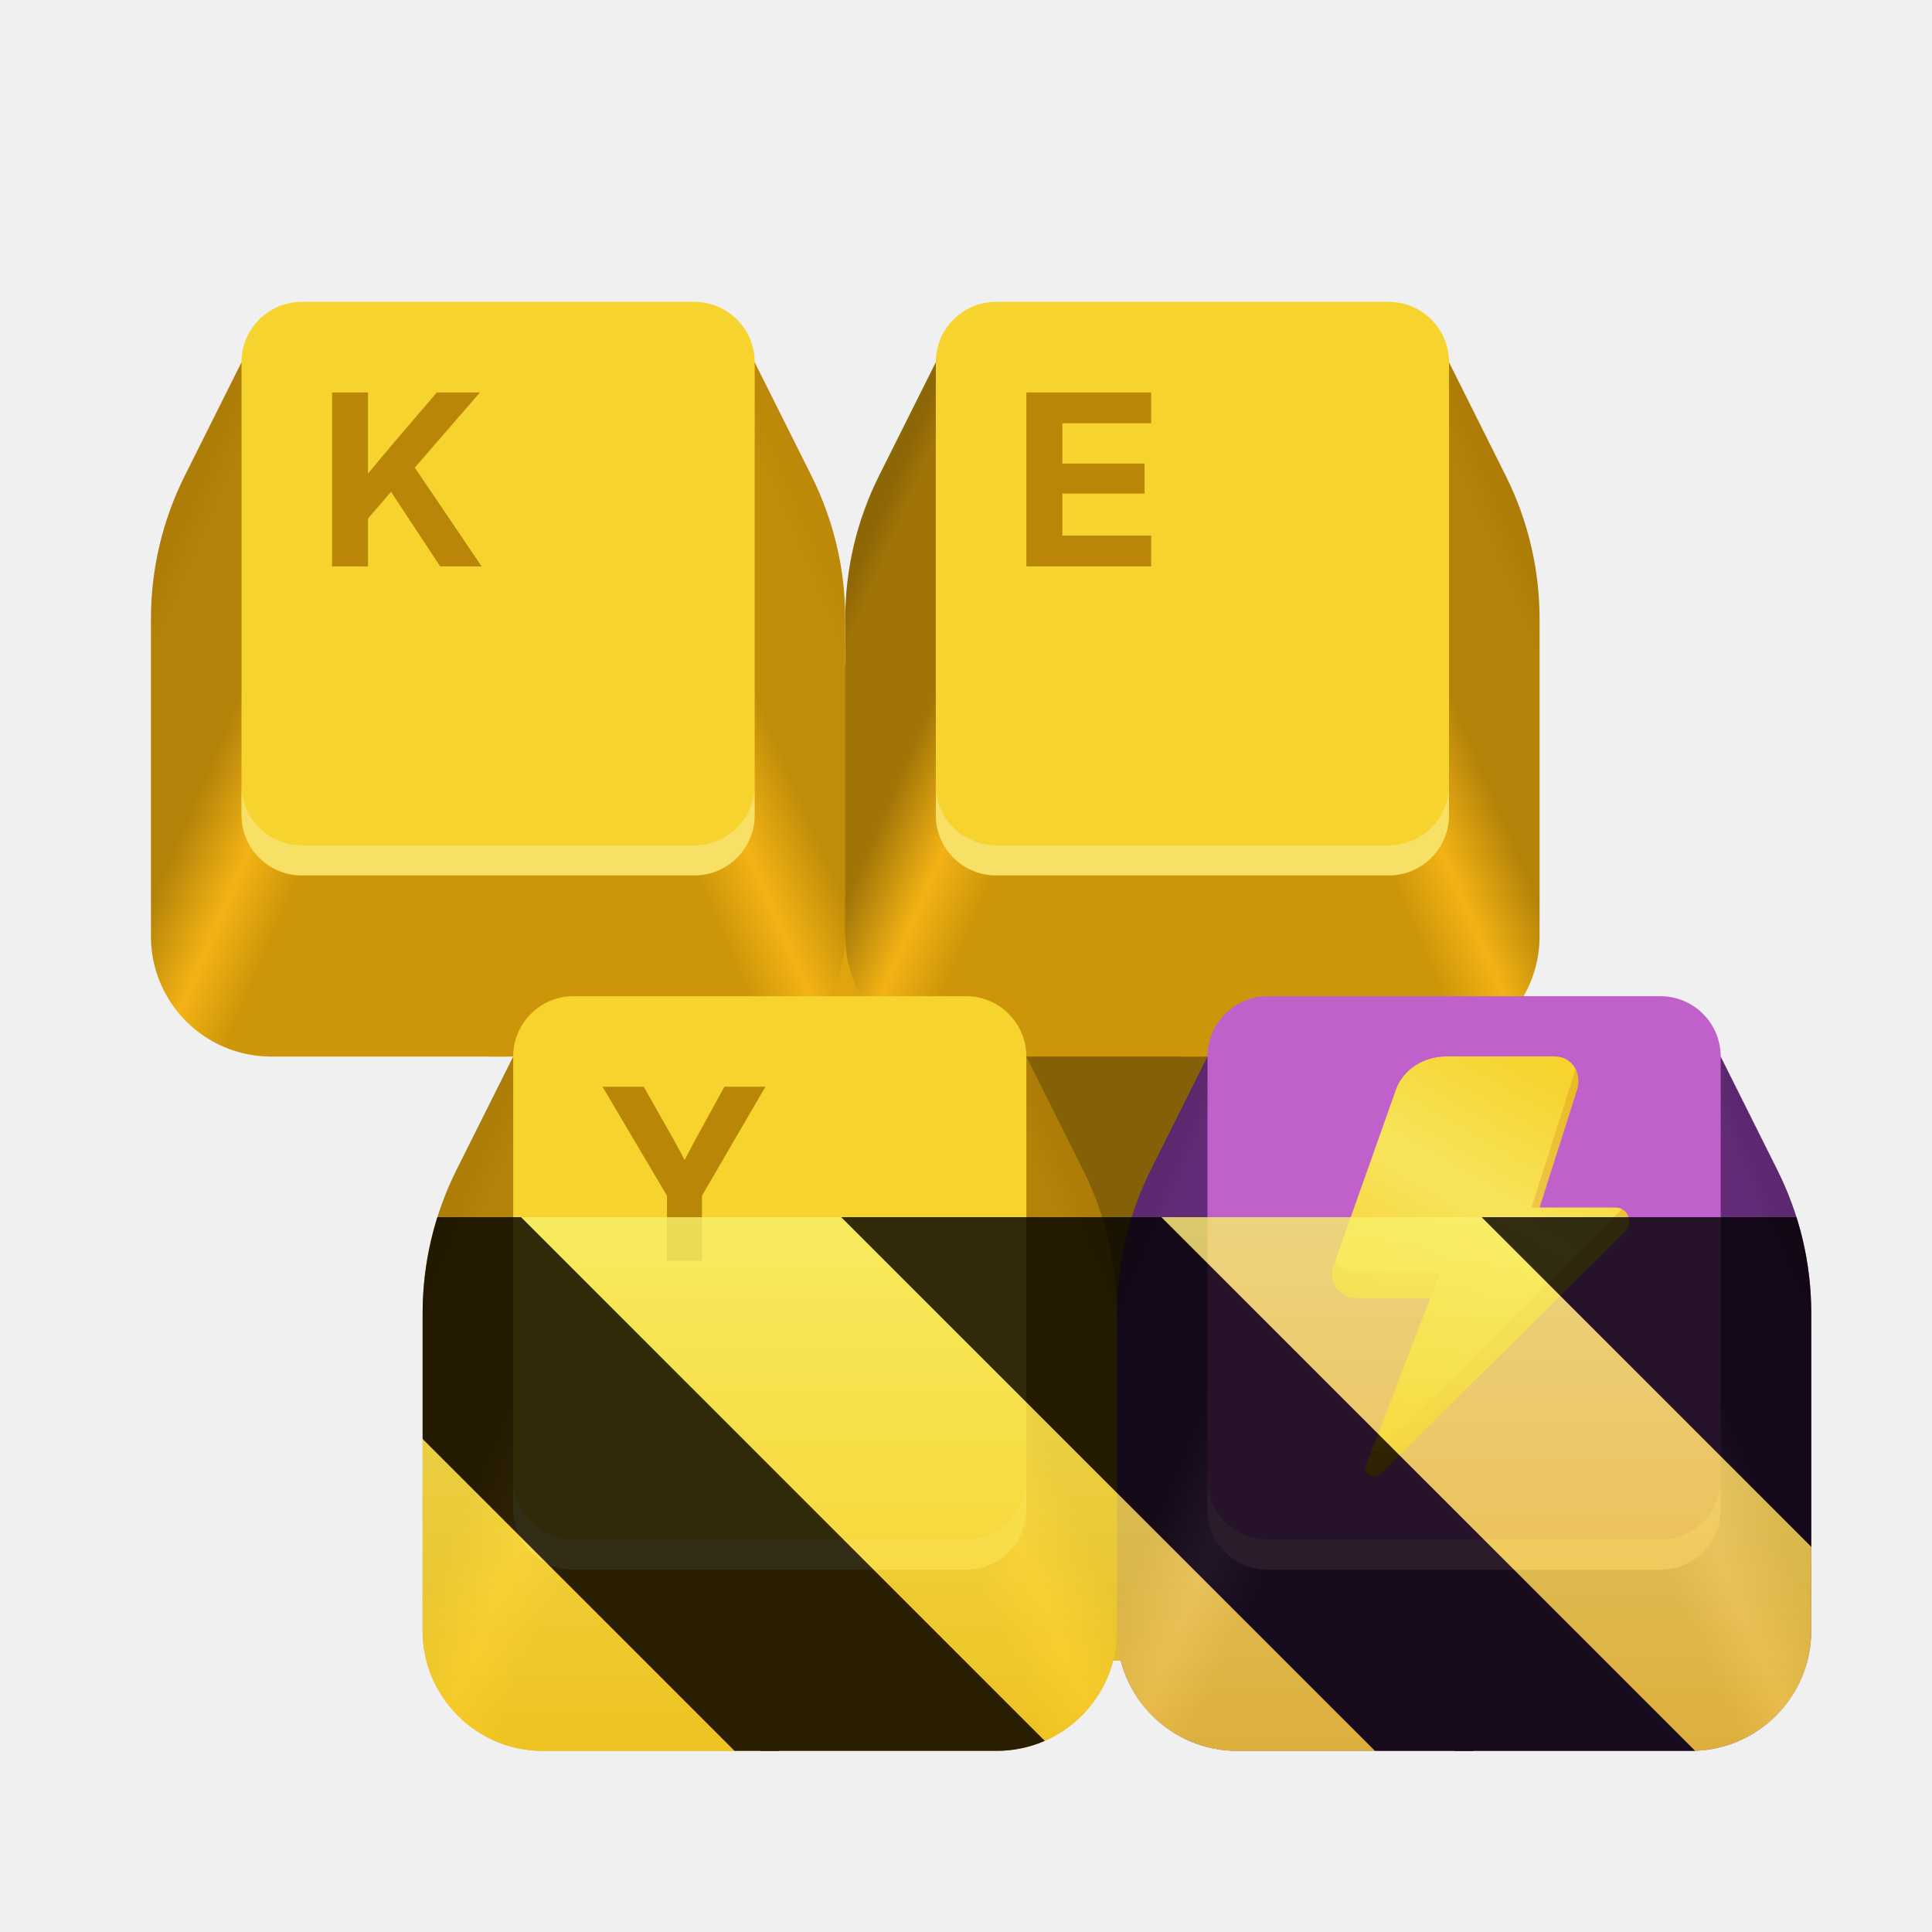
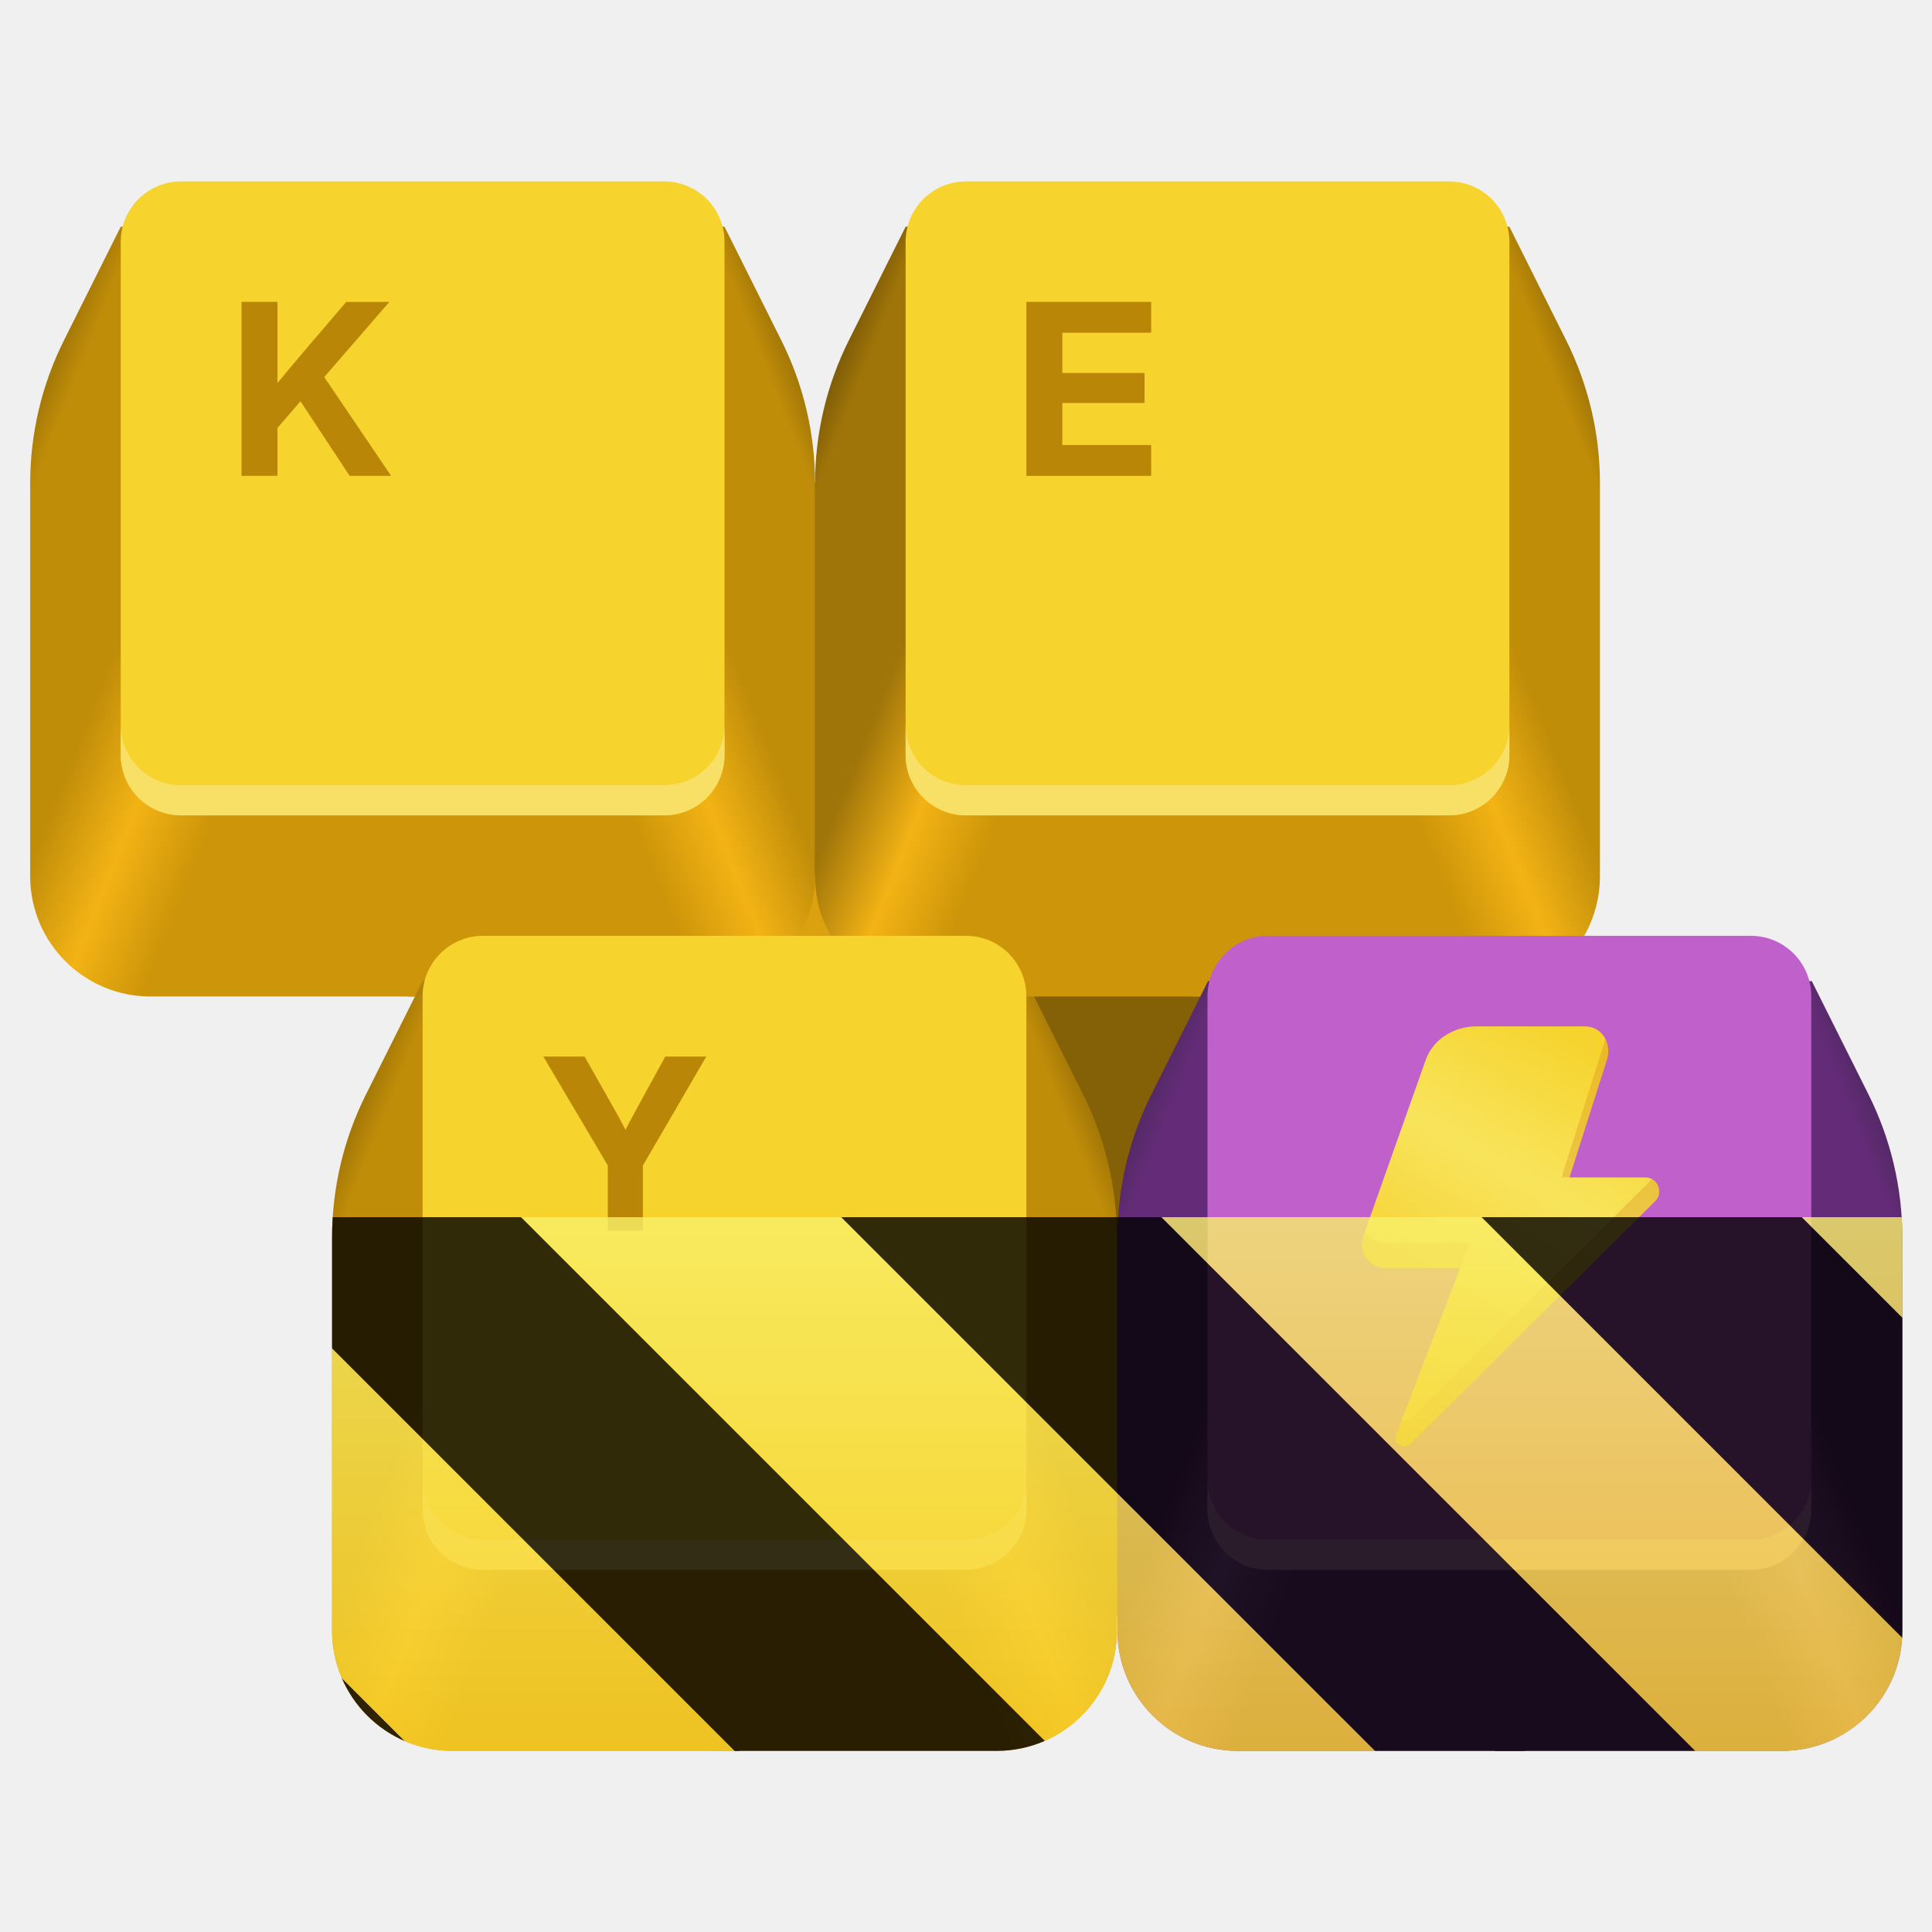
<svg xmlns="http://www.w3.org/2000/svg" xmlns:xlink="http://www.w3.org/1999/xlink" height="128px" viewBox="0 0 128 128" width="128px">
  <filter id="a" height="100%" width="100%" x="0%" y="0%">
    <feColorMatrix color-interpolation-filters="sRGB" values="0 0 0 0 1 0 0 0 0 1 0 0 0 0 1 0 0 0 1 0" />
  </filter>
-   <linearGradient id="b" gradientTransform="matrix(-1 0 0 1 -314.4579 -221.0779)" gradientUnits="userSpaceOnUse" x1="-394.484" x2="-363.052" y1="291.078" y2="277.582">
+   <linearGradient id="b" gradientUnits="userSpaceOnUse">
    <stop offset="0" stop-color="#cd9509" />
-     <stop offset="0.519" stop-color="#cd9509" />
-     <stop offset="0.629" stop-color="#f3b315" />
-     <stop offset="0.764" stop-color="#a07407" />
-     <stop offset="0.955" stop-color="#a07407" />
-     <stop offset="1" stop-color="#8d6606" />
+     <stop offset="0.426" stop-color="#cd9509" />
+     <stop offset="0.563" stop-color="#f3b315" />
+     <stop offset="0.705" stop-color="#c08d09" />
+     <stop offset="0.955" stop-color="#c08d09" />
+     <stop offset="1" stop-color="#a57907" />
  </linearGradient>
-   <linearGradient id="c" gradientUnits="userSpaceOnUse">
+   <linearGradient id="c" x1="29.974" x2="63.696" xlink:href="#b" y1="66.019" y2="52.565" />
+   <linearGradient id="d" x1="81.974" x2="115.696" xlink:href="#b" y1="66.019" y2="52.565" />
+   <linearGradient id="e" gradientTransform="matrix(-1 0 0 1 -368.4579 -225.0585)" x1="-394.484" x2="-360.762" xlink:href="#b" y1="291.078" y2="277.624" />
+   <linearGradient id="f" x1="49.974" x2="83.696" xlink:href="#b" y1="116" y2="102.546" />
+   <linearGradient id="g" gradientUnits="userSpaceOnUse">
+     <stop offset="0" stop-color="#783690" />
+     <stop offset="0.426" stop-color="#783690" />
+     <stop offset="0.563" stop-color="#a35ac0" />
+     <stop offset="0.705" stop-color="#642c78" />
+     <stop offset="0.955" stop-color="#642c78" />
+     <stop offset="1" stop-color="#562968" />
+   </linearGradient>
+   <linearGradient id="h" x1="102.009" x2="135.731" xlink:href="#g" y1="116" y2="102.546" />
+   <linearGradient id="i" gradientTransform="matrix(-1 0 0 1 -316.4579 -225.0585)" gradientUnits="userSpaceOnUse" x1="-394.484" x2="-360.762" y1="291.078" y2="277.624">
    <stop offset="0" stop-color="#cd9509" />
-     <stop offset="0.519" stop-color="#cd9509" />
-     <stop offset="0.629" stop-color="#f3b315" />
-     <stop offset="0.764" stop-color="#b38208" />
-     <stop offset="0.955" stop-color="#b38208" />
-     <stop offset="1" stop-color="#ad7d07" />
+     <stop offset="0.426" stop-color="#cd9509" />
+     <stop offset="0.563" stop-color="#f3b315" />
+     <stop offset="0.705" stop-color="#9f7409" />
+     <stop offset="0.955" stop-color="#9f7409" />
+     <stop offset="1" stop-color="#815e07" />
  </linearGradient>
-   <linearGradient id="d" x1="77.974" x2="109.406" xlink:href="#c" y1="70" y2="56.504" />
-   <linearGradient id="e" gradientUnits="userSpaceOnUse">
-     <stop offset="0" stop-color="#783690" />
-     <stop offset="0.519" stop-color="#783690" />
-     <stop offset="0.629" stop-color="#ac68c7" />
-     <stop offset="0.764" stop-color="#642c78" />
-     <stop offset="0.955" stop-color="#642c78" />
-     <stop offset="1" stop-color="#5d286f" />
-   </linearGradient>
-   <linearGradient id="f" x1="95.974" x2="127.406" xlink:href="#e" y1="116" y2="102.504" />
-   <linearGradient id="g" gradientTransform="matrix(-1 0 0 1 -296.4579 -175.0779)" x1="-394.484" x2="-363.052" xlink:href="#e" y1="291.078" y2="277.582" />
-   <linearGradient id="h" gradientUnits="userSpaceOnUse" x1="105.123" x2="91.068" y1="71.993" y2="96.337">
+   <linearGradient id="j" gradientTransform="matrix(-1 0 0 1 -348.4579 -175.0779)" x1="-394.484" x2="-360.762" xlink:href="#b" y1="291.078" y2="277.624" />
+   <linearGradient id="k" gradientTransform="matrix(-1 0 0 1 -296.4228 -175.0779)" x1="-394.484" x2="-360.762" xlink:href="#g" y1="291.078" y2="277.624" />
+   <linearGradient id="l" gradientUnits="userSpaceOnUse" x1="107.104" x2="93.049" y1="70.002" y2="94.345">
    <stop offset="0" stop-color="#f6d32d" />
    <stop offset="0.36" stop-color="#f8e45c" />
    <stop offset="1" stop-color="#f5c211" />
  </linearGradient>
-   <linearGradient id="i" gradientTransform="matrix(-1 0 0 1 -360.4579 -221.0779)" x1="-394.484" x2="-363.052" xlink:href="#c" y1="291.078" y2="277.582" />
-   <linearGradient id="j" gradientUnits="userSpaceOnUse" x1="31.974" x2="63.406" y1="70" y2="56.504">
-     <stop offset="0" stop-color="#cd9509" />
-     <stop offset="0.519" stop-color="#cd9509" />
-     <stop offset="0.629" stop-color="#f3b315" />
-     <stop offset="0.764" stop-color="#c08d09" />
-     <stop offset="0.955" stop-color="#c08d09" />
-     <stop offset="1" stop-color="#bc8908" />
-   </linearGradient>
-   <linearGradient id="k" gradientTransform="matrix(-1 0 0 1 -342.4579 -175.0779)" x1="-394.484" x2="-363.052" xlink:href="#c" y1="291.078" y2="277.582" />
-   <linearGradient id="l" x1="49.974" x2="81.406" xlink:href="#c" y1="116" y2="102.504" />
  <clipPath id="m">
    <rect height="128" width="128" />
  </clipPath>
  <clipPath id="n">
    <rect height="128" width="128" />
  </clipPath>
  <mask id="o">
    <g filter="url(#a)">
      <g clip-path="url(#n)" filter="url(#a)">
        <g clip-path="url(#m)">
-           <path d="m 50 44 h 34 v 66 h -34 z m 0 0" fill="#846007" />
-           <path d="m 54 62 h 4 v 6 h -4 z m 0 0" fill="#dfa410" />
-           <path d="m 79.617 24 v 46 h -15.652 c -4.398 0 -7.965 -3.566 -7.965 -7.965 v -21.035 c 0 -3.289 0.766 -6.531 2.234 -9.473 l 3.766 -7.527 z m 0 0" fill="url(#b)" />
-           <path d="m 78.383 24 v 46 h 15.652 c 4.398 0 7.965 -3.566 7.965 -7.965 v -21.035 c 0 -3.289 -0.766 -6.531 -2.238 -9.473 l -3.762 -7.527 z m 0 0" fill="url(#d)" />
-           <path d="m 66 20 h 26 c 2.211 0 4 1.789 4 4 v 30 c 0 2.211 -1.789 4 -4 4 h -26 c -2.211 0 -4 -1.789 -4 -4 v -30 c 0 -2.211 1.789 -4 4 -4 z m 0 0" fill="#f6d32d" />
-           <path d="m 62 52 v 2 c 0 2.215 1.785 4 4 4 h 26 c 2.215 0 4 -1.785 4 -4 v -2 c 0 2.215 -1.785 4 -4 4 h -26 c -2.215 0 -4 -1.785 -4 -4 z m 0 0" fill="#ffffff" fill-opacity="0.271" />
-           <path d="m 96.383 70 v 46 h 15.652 c 4.398 0 7.965 -3.566 7.965 -7.965 v -21.035 c 0 -3.289 -0.766 -6.531 -2.238 -9.473 l -3.762 -7.527 z m 0 0" fill="url(#f)" />
-           <path d="m 97.617 70 v 46 h -15.652 c -4.398 0 -7.965 -3.566 -7.965 -7.965 v -21.035 c 0 -3.289 0.766 -6.531 2.234 -9.473 l 3.766 -7.527 z m 0 0" fill="url(#g)" />
-           <path d="m 84 66 h 26 c 2.211 0 4 1.789 4 4 v 30 c 0 2.211 -1.789 4 -4 4 h -26 c -2.211 0 -4 -1.789 -4 -4 v -30 c 0 -2.211 1.789 -4 4 -4 z m 0 0" fill="#c061cb" />
-           <path d="m 80 98 v 2 c 0 2.215 1.785 4 4 4 h 26 c 2.215 0 4 -1.785 4 -4 v -2 c 0 2.215 -1.785 4 -4 4 h -26 c -2.215 0 -4 -1.785 -4 -4 z m 0 0" fill="#ffffff" fill-opacity="0.271" />
-           <path d="m 92.48 72.207 l -4.105 11.578 c -0.449 1.051 0.32 2.215 1.461 2.215 h 4.926 l -4.23 11 c -0.254 0.57 0.453 1.082 0.918 0.664 l 16.188 -16.051 c 0.629 -0.57 0.23 -1.613 -0.617 -1.613 h -5.02 l 2.48 -7.793 c 0.344 -1.09 -0.32 -2.215 -1.461 -2.215 h -7.184 c -1.461 0 -2.871 0.836 -3.355 2.215 z m 0 0" fill="url(#h)" />
-           <path d="m 104.387 70.832 l -2.918 9.168 h 0.531 l 2.48 -7.793 c 0.152 -0.488 0.105 -0.977 -0.094 -1.375 z m 3.078 9.281 l -16.016 15.887 c -0.18 0.16 -0.395 0.18 -0.578 0.113 l -0.34 0.887 c -0.254 0.57 0.453 1.086 0.918 0.668 l 16.188 -16.055 c 0.504 -0.457 0.348 -1.215 -0.172 -1.5 z m -19.004 3.43 l -0.082 0.242 c -0.449 1.047 0.316 2.215 1.457 2.215 h 4.926 l 0.641 -1.668 h -5.566 c -0.605 0 -1.105 -0.324 -1.371 -0.789 z m 0 0" fill="#bd5000" fill-opacity="0.188" />
-           <path d="m 33.617 24 v 46 h -15.652 c -4.398 0 -7.965 -3.566 -7.965 -7.965 v -21.035 c 0 -3.289 0.766 -6.531 2.238 -9.473 l 3.762 -7.527 z m 0 0" fill="url(#i)" />
-           <path d="m 32.383 24 v 46 h 15.652 c 4.398 0 7.965 -3.566 7.965 -7.965 v -21.035 c 0 -3.289 -0.766 -6.531 -2.238 -9.473 l -3.762 -7.527 z m 0 0" fill="url(#j)" />
-           <path d="m 20 20 h 26 c 2.211 0 4 1.789 4 4 v 30 c 0 2.211 -1.789 4 -4 4 h -26 c -2.211 0 -4 -1.789 -4 -4 v -30 c 0 -2.211 1.789 -4 4 -4 z m 0 0" fill="#f6d32d" />
-           <path d="m 16 52 v 2 c 0 2.215 1.785 4 4 4 h 26 c 2.215 0 4 -1.785 4 -4 v -2 c 0 2.215 -1.785 4 -4 4 h -26 c -2.215 0 -4 -1.785 -4 -4 z m 0 0" fill="#ffffff" fill-opacity="0.271" />
-           <path d="m 23.719 35.121 v -2.945 c 0.262 -0.32 0.523 -0.637 0.789 -0.953 c 0.262 -0.316 0.523 -0.629 0.789 -0.945 c 0.266 -0.312 0.531 -0.629 0.797 -0.949 l 2.848 -3.328 h 2.855 l -4.867 5.617 h -0.188 z m -1.719 2.406 v -11.527 h 2.383 v 11.527 z m 7.164 0 l -3.441 -5.223 l 1.43 -1.809 l 4.758 7.031 z m 0 0" fill="#ba8607" />
-           <path d="m 51.617 70 v 46 h -15.652 c -4.398 0 -7.965 -3.566 -7.965 -7.965 v -21.035 c 0 -3.289 0.766 -6.531 2.234 -9.473 l 3.766 -7.527 z m 0 0" fill="url(#k)" />
-           <path d="m 50.383 70 v 46 h 15.652 c 4.398 0 7.965 -3.566 7.965 -7.965 v -21.035 c 0 -3.289 -0.766 -6.531 -2.238 -9.473 l -3.762 -7.527 z m 0 0" fill="url(#l)" />
-           <path d="m 38 66 h 26 c 2.211 0 4 1.789 4 4 v 30 c 0 2.211 -1.789 4 -4 4 h -26 c -2.211 0 -4 -1.789 -4 -4 v -30 c 0 -2.211 1.789 -4 4 -4 z m 0 0" fill="#f6d32d" />
-           <path d="m 34 98 v 2 c 0 2.215 1.785 4 4 4 h 26 c 2.215 0 4 -1.785 4 -4 v -2 c 0 2.215 -1.785 4 -4 4 h -26 c -2.215 0 -4 -1.785 -4 -4 z m 0 0" fill="#ffffff" fill-opacity="0.271" />
-           <path d="m 68 37.527 v -11.527 h 8.27 v 2.043 h -5.887 v 2.668 h 5.449 v 1.988 h -5.449 v 2.785 h 5.887 v 2.043 z m 0 0" fill="#ba8607" />
-           <path d="m 44.188 83.527 v -4.309 l -4.27 -7.219 h 2.73 l 1.957 3.457 c 0.18 0.32 0.352 0.637 0.52 0.953 s 0.336 0.629 0.5 0.945 h -0.516 c 0.16 -0.316 0.32 -0.629 0.48 -0.945 c 0.164 -0.316 0.332 -0.633 0.508 -0.953 l 1.898 -3.457 h 2.715 l -4.203 7.219 v 4.309 z m 0 0" fill="#ba8607" />
+           <path d="m 52 32 h 30 v 75 h -30 z m 0 0" fill="#846007" />
+           <path d="m 52 58 h 4 v 6 h -4 z m 0 0" fill="#dba10f" />
+           <path d="m 27 15.02 v 51 h 19.035 c 4.398 0 7.965 -3.566 7.965 -7.965 v -26.035 c 0 -3.289 -0.766 -6.531 -2.238 -9.473 l -3.762 -7.527 z m 0 0" fill="url(#c)" />
+           <path d="m 79 15.02 v 51 h 19.035 c 4.398 0 7.965 -3.566 7.965 -7.965 v -26.035 c 0 -3.289 -0.766 -6.531 -2.238 -9.473 l -3.762 -7.527 z m 0 0" fill="url(#d)" />
+           <path d="m 29 15.02 v 51 h -19.035 c -4.398 0 -7.965 -3.566 -7.965 -7.965 v -26.035 c 0 -3.289 0.766 -6.531 2.238 -9.473 l 3.762 -7.527 z m 0 0" fill="url(#e)" />
+           <path d="m 47 65 v 51 h 19.035 c 4.398 0 7.965 -3.566 7.965 -7.965 v -26.035 c 0 -3.289 -0.766 -6.531 -2.238 -9.473 l -3.762 -7.527 z m 0 0" fill="url(#f)" />
+           <path d="m 99.035 65 v 51 h 19.035 c 4.398 0 7.965 -3.566 7.965 -7.965 v -26.035 c 0 -3.289 -0.766 -6.531 -2.234 -9.473 l -3.766 -7.527 z m 0 0" fill="url(#h)" />
+           <path d="m 81 15.02 v 51 h -19.035 c -4.398 0 -7.965 -3.566 -7.965 -7.965 v -26.035 c 0 -3.289 0.766 -6.531 2.238 -9.473 l 3.762 -7.527 z m 0 0" fill="url(#i)" />
+           <path d="m 12 12.02 h 32 c 2.211 0 4 1.789 4 4 v 34 c 0 2.211 -1.789 4 -4 4 h -32 c -2.211 0 -4 -1.789 -4 -4 v -34 c 0 -2.211 1.789 -4 4 -4 z m 0 0" fill="#f6d32d" />
+           <path d="m 8 48.02 v 2 c 0 2.215 1.785 4 4 4 h 32 c 2.215 0 4 -1.785 4 -4 v -2 c 0 2.215 -1.785 4 -4 4 h -32 c -2.215 0 -4 -1.785 -4 -4 z m 0 0" fill="#f8df66" />
+           <path d="m 64 12.02 h 32 c 2.211 0 4 1.789 4 4 v 34 c 0 2.211 -1.789 4 -4 4 h -32 c -2.211 0 -4 -1.789 -4 -4 v -34 c 0 -2.211 1.789 -4 4 -4 z m 0 0" fill="#f6d32d" />
+           <path d="m 60 48.02 v 2 c 0 2.215 1.785 4 4 4 h 32 c 2.215 0 4 -1.785 4 -4 v -2 c 0 2.215 -1.785 4 -4 4 h -32 c -2.215 0 -4 -1.785 -4 -4 z m 0 0" fill="#f8df66" />
+           <path d="m 49 65 v 51 h -19.035 c -4.398 0 -7.965 -3.566 -7.965 -7.965 v -26.035 c 0 -3.289 0.766 -6.531 2.238 -9.473 l 3.762 -7.527 z m 0 0" fill="url(#j)" />
+           <path d="m 32 62 h 32 c 2.211 0 4 1.789 4 4 v 34 c 0 2.211 -1.789 4 -4 4 h -32 c -2.211 0 -4 -1.789 -4 -4 v -34 c 0 -2.211 1.789 -4 4 -4 z m 0 0" fill="#f6d32d" />
+           <path d="m 28 98 v 2 c 0 2.215 1.785 4 4 4 h 32 c 2.215 0 4 -1.785 4 -4 v -2 c 0 2.215 -1.785 4 -4 4 h -32 c -2.215 0 -4 -1.785 -4 -4 z m 0 0" fill="#f8df66" />
+           <path d="m 101.035 65 v 51 h -19.035 c -4.398 0 -7.965 -3.566 -7.965 -7.965 v -26.035 c 0 -3.289 0.766 -6.531 2.238 -9.473 l 3.762 -7.527 z m 0 0" fill="url(#k)" />
+           <path d="m 84 62 h 32 c 2.211 0 4 1.789 4 4 v 34 c 0 2.211 -1.789 4 -4 4 h -32 c -2.211 0 -4 -1.789 -4 -4 v -34 c 0 -2.211 1.789 -4 4 -4 z m 0 0" fill="#c061cb" />
+           <path d="m 80 98 v 2 c 0 2.215 1.785 4 4 4 h 32 c 2.215 0 4 -1.785 4 -4 v -2 c 0 2.215 -1.785 4 -4 4 h -32 c -2.215 0 -4 -1.785 -4 -4 z m 0 0" fill="#d18cd9" />
+           <path d="m 94.461 70.215 l -4.102 11.578 c -0.449 1.051 0.316 2.215 1.457 2.215 h 4.926 l -4.23 11 c -0.254 0.57 0.453 1.086 0.918 0.668 l 16.188 -16.055 c 0.633 -0.566 0.23 -1.613 -0.617 -1.613 h -5.02 l 2.48 -7.793 c 0.344 -1.086 -0.32 -2.215 -1.461 -2.215 h -7.184 c -1.461 0 -2.867 0.836 -3.355 2.215 z m 0 0" fill="url(#l)" />
+           <path d="m 106.367 68.84 l -2.914 9.168 h 0.527 l 2.48 -7.793 c 0.152 -0.484 0.105 -0.977 -0.094 -1.375 z m 3.082 9.281 l -16.02 15.887 c -0.18 0.164 -0.395 0.184 -0.578 0.117 l -0.34 0.883 c -0.254 0.57 0.453 1.086 0.918 0.668 l 16.188 -16.055 c 0.504 -0.453 0.348 -1.215 -0.168 -1.5 z m -19.004 3.43 l -0.086 0.242 c -0.449 1.051 0.316 2.215 1.457 2.215 h 4.926 l 0.641 -1.664 h -5.566 c -0.605 0 -1.102 -0.328 -1.371 -0.793 z m 0 0" fill="#bd5000" fill-opacity="0.188" />
+           <path d="m 17.719 29.121 v -2.945 c 0.262 -0.32 0.523 -0.637 0.789 -0.953 c 0.262 -0.316 0.523 -0.629 0.789 -0.945 c 0.266 -0.312 0.531 -0.629 0.797 -0.949 l 2.848 -3.328 h 2.855 l -4.867 5.617 h -0.188 z m -1.719 2.406 v -11.527 h 2.383 v 11.527 z m 7.164 0 l -3.441 -5.223 l 1.43 -1.809 l 4.758 7.031 z m 0 0" fill="#ba8607" />
+           <path d="m 68 31.527 v -11.527 h 8.27 v 2.043 h -5.887 v 2.668 h 5.449 v 1.988 h -5.449 v 2.785 h 5.887 v 2.043 z m 0 0" fill="#ba8607" />
+           <path d="m 40.27 81.527 v -4.309 l -4.27 -7.219 h 2.73 l 1.957 3.457 c 0.184 0.32 0.355 0.637 0.52 0.953 c 0.172 0.316 0.34 0.629 0.504 0.945 h -0.52 c 0.16 -0.316 0.32 -0.629 0.48 -0.945 c 0.164 -0.316 0.336 -0.633 0.512 -0.953 l 1.895 -3.457 h 2.715 l -4.199 7.219 v 4.309 z m 0 0" fill="#ba8607" />
        </g>
      </g>
    </g>
  </mask>
  <mask id="p">
    <g filter="url(#a)">
      <rect fill-opacity="0.8" height="184.32" width="184.32" x="-28.16" y="-28.16" />
    </g>
  </mask>
  <linearGradient id="q" gradientTransform="matrix(0 0.37 -0.98462 0 295.385 -30.36)" gradientUnits="userSpaceOnUse" x1="300" x2="428" y1="235" y2="235">
    <stop offset="0" stop-color="#f9f06b" />
    <stop offset="1" stop-color="#f5c211" />
  </linearGradient>
  <clipPath id="r">
    <rect height="128" width="128" />
  </clipPath>
  <clipPath id="s">
    <rect height="128" width="128" />
  </clipPath>
-   <path d="m 50 44 h 34 v 66 h -34 z m 0 0" fill="#846007" />
-   <path d="m 54 62 h 4 v 6 h -4 z m 0 0" fill="#dfa410" />
-   <path d="m 79.617 24 v 46 h -15.652 c -4.398 0 -7.965 -3.566 -7.965 -7.965 v -21.035 c 0 -3.289 0.766 -6.531 2.234 -9.473 l 3.766 -7.527 z m 0 0" fill="url(#b)" />
-   <path d="m 78.383 24 v 46 h 15.652 c 4.398 0 7.965 -3.566 7.965 -7.965 v -21.035 c 0 -3.289 -0.766 -6.531 -2.238 -9.473 l -3.762 -7.527 z m 0 0" fill="url(#d)" />
-   <path d="m 66 20 h 26 c 2.211 0 4 1.789 4 4 v 30 c 0 2.211 -1.789 4 -4 4 h -26 c -2.211 0 -4 -1.789 -4 -4 v -30 c 0 -2.211 1.789 -4 4 -4 z m 0 0" fill="#f6d32d" />
-   <path d="m 62 52 v 2 c 0 2.215 1.785 4 4 4 h 26 c 2.215 0 4 -1.785 4 -4 v -2 c 0 2.215 -1.785 4 -4 4 h -26 c -2.215 0 -4 -1.785 -4 -4 z m 0 0" fill="#ffffff" fill-opacity="0.271" />
-   <path d="m 96.383 70 v 46 h 15.652 c 4.398 0 7.965 -3.566 7.965 -7.965 v -21.035 c 0 -3.289 -0.766 -6.531 -2.238 -9.473 l -3.762 -7.527 z m 0 0" fill="url(#f)" />
-   <path d="m 97.617 70 v 46 h -15.652 c -4.398 0 -7.965 -3.566 -7.965 -7.965 v -21.035 c 0 -3.289 0.766 -6.531 2.234 -9.473 l 3.766 -7.527 z m 0 0" fill="url(#g)" />
-   <path d="m 84 66 h 26 c 2.211 0 4 1.789 4 4 v 30 c 0 2.211 -1.789 4 -4 4 h -26 c -2.211 0 -4 -1.789 -4 -4 v -30 c 0 -2.211 1.789 -4 4 -4 z m 0 0" fill="#c061cb" />
-   <path d="m 80 98 v 2 c 0 2.215 1.785 4 4 4 h 26 c 2.215 0 4 -1.785 4 -4 v -2 c 0 2.215 -1.785 4 -4 4 h -26 c -2.215 0 -4 -1.785 -4 -4 z m 0 0" fill="#ffffff" fill-opacity="0.271" />
-   <path d="m 92.48 72.207 l -4.105 11.578 c -0.449 1.051 0.32 2.215 1.461 2.215 h 4.926 l -4.23 11 c -0.254 0.57 0.453 1.082 0.918 0.664 l 16.188 -16.051 c 0.629 -0.57 0.23 -1.613 -0.617 -1.613 h -5.02 l 2.48 -7.793 c 0.344 -1.09 -0.32 -2.215 -1.461 -2.215 h -7.184 c -1.461 0 -2.871 0.836 -3.355 2.215 z m 0 0" fill="url(#h)" />
-   <path d="m 104.387 70.832 l -2.918 9.168 h 0.531 l 2.48 -7.793 c 0.152 -0.488 0.105 -0.977 -0.094 -1.375 z m 3.078 9.281 l -16.016 15.887 c -0.18 0.16 -0.395 0.18 -0.578 0.113 l -0.34 0.887 c -0.254 0.57 0.453 1.086 0.918 0.668 l 16.188 -16.055 c 0.504 -0.457 0.348 -1.215 -0.172 -1.5 z m -19.004 3.43 l -0.082 0.242 c -0.449 1.047 0.316 2.215 1.457 2.215 h 4.926 l 0.641 -1.668 h -5.566 c -0.605 0 -1.105 -0.324 -1.371 -0.789 z m 0 0" fill="#bd5000" fill-opacity="0.188" />
-   <path d="m 33.617 24 v 46 h -15.652 c -4.398 0 -7.965 -3.566 -7.965 -7.965 v -21.035 c 0 -3.289 0.766 -6.531 2.238 -9.473 l 3.762 -7.527 z m 0 0" fill="url(#i)" />
-   <path d="m 32.383 24 v 46 h 15.652 c 4.398 0 7.965 -3.566 7.965 -7.965 v -21.035 c 0 -3.289 -0.766 -6.531 -2.238 -9.473 l -3.762 -7.527 z m 0 0" fill="url(#j)" />
-   <path d="m 20 20 h 26 c 2.211 0 4 1.789 4 4 v 30 c 0 2.211 -1.789 4 -4 4 h -26 c -2.211 0 -4 -1.789 -4 -4 v -30 c 0 -2.211 1.789 -4 4 -4 z m 0 0" fill="#f6d32d" />
-   <path d="m 16 52 v 2 c 0 2.215 1.785 4 4 4 h 26 c 2.215 0 4 -1.785 4 -4 v -2 c 0 2.215 -1.785 4 -4 4 h -26 c -2.215 0 -4 -1.785 -4 -4 z m 0 0" fill="#ffffff" fill-opacity="0.271" />
-   <path d="m 23.719 35.121 v -2.945 c 0.262 -0.32 0.523 -0.637 0.789 -0.953 c 0.262 -0.316 0.523 -0.629 0.789 -0.945 c 0.266 -0.312 0.531 -0.629 0.797 -0.949 l 2.848 -3.328 h 2.855 l -4.867 5.617 h -0.188 z m -1.719 2.406 v -11.527 h 2.383 v 11.527 z m 7.164 0 l -3.441 -5.223 l 1.43 -1.809 l 4.758 7.031 z m 0 0" fill="#ba8607" />
-   <path d="m 51.617 70 v 46 h -15.652 c -4.398 0 -7.965 -3.566 -7.965 -7.965 v -21.035 c 0 -3.289 0.766 -6.531 2.234 -9.473 l 3.766 -7.527 z m 0 0" fill="url(#k)" />
-   <path d="m 50.383 70 v 46 h 15.652 c 4.398 0 7.965 -3.566 7.965 -7.965 v -21.035 c 0 -3.289 -0.766 -6.531 -2.238 -9.473 l -3.762 -7.527 z m 0 0" fill="url(#l)" />
-   <path d="m 38 66 h 26 c 2.211 0 4 1.789 4 4 v 30 c 0 2.211 -1.789 4 -4 4 h -26 c -2.211 0 -4 -1.789 -4 -4 v -30 c 0 -2.211 1.789 -4 4 -4 z m 0 0" fill="#f6d32d" />
-   <path d="m 34 98 v 2 c 0 2.215 1.785 4 4 4 h 26 c 2.215 0 4 -1.785 4 -4 v -2 c 0 2.215 -1.785 4 -4 4 h -26 c -2.215 0 -4 -1.785 -4 -4 z m 0 0" fill="#ffffff" fill-opacity="0.271" />
-   <path d="m 68 37.527 v -11.527 h 8.27 v 2.043 h -5.887 v 2.668 h 5.449 v 1.988 h -5.449 v 2.785 h 5.887 v 2.043 z m 0 0" fill="#ba8607" />
-   <path d="m 44.188 83.527 v -4.309 l -4.27 -7.219 h 2.73 l 1.957 3.457 c 0.18 0.32 0.352 0.637 0.52 0.953 s 0.336 0.629 0.5 0.945 h -0.516 c 0.16 -0.316 0.32 -0.629 0.48 -0.945 c 0.164 -0.316 0.332 -0.633 0.508 -0.953 l 1.898 -3.457 h 2.715 l -4.203 7.219 v 4.309 z m 0 0" fill="#ba8607" />
+   <path d="m 52 32 h 30 v 75 h -30 z m 0 0" fill="#846007" />
+   <path d="m 52 58 h 4 v 6 h -4 z m 0 0" fill="#dba10f" />
+   <path d="m 27 15.02 v 51 h 19.035 c 4.398 0 7.965 -3.566 7.965 -7.965 v -26.035 c 0 -3.289 -0.766 -6.531 -2.238 -9.473 l -3.762 -7.527 z m 0 0" fill="url(#c)" />
+   <path d="m 79 15.02 v 51 h 19.035 c 4.398 0 7.965 -3.566 7.965 -7.965 v -26.035 c 0 -3.289 -0.766 -6.531 -2.238 -9.473 l -3.762 -7.527 z m 0 0" fill="url(#d)" />
+   <path d="m 29 15.02 v 51 h -19.035 c -4.398 0 -7.965 -3.566 -7.965 -7.965 v -26.035 c 0 -3.289 0.766 -6.531 2.238 -9.473 l 3.762 -7.527 z m 0 0" fill="url(#e)" />
+   <path d="m 47 65 v 51 h 19.035 c 4.398 0 7.965 -3.566 7.965 -7.965 v -26.035 c 0 -3.289 -0.766 -6.531 -2.238 -9.473 l -3.762 -7.527 z m 0 0" fill="url(#f)" />
+   <path d="m 99.035 65 v 51 h 19.035 c 4.398 0 7.965 -3.566 7.965 -7.965 v -26.035 c 0 -3.289 -0.766 -6.531 -2.234 -9.473 l -3.766 -7.527 z m 0 0" fill="url(#h)" />
+   <path d="m 81 15.02 v 51 h -19.035 c -4.398 0 -7.965 -3.566 -7.965 -7.965 v -26.035 c 0 -3.289 0.766 -6.531 2.238 -9.473 l 3.762 -7.527 z m 0 0" fill="url(#i)" />
+   <path d="m 12 12.02 h 32 c 2.211 0 4 1.789 4 4 v 34 c 0 2.211 -1.789 4 -4 4 h -32 c -2.211 0 -4 -1.789 -4 -4 v -34 c 0 -2.211 1.789 -4 4 -4 z m 0 0" fill="#f6d32d" />
+   <path d="m 8 48.02 v 2 c 0 2.215 1.785 4 4 4 h 32 c 2.215 0 4 -1.785 4 -4 v -2 c 0 2.215 -1.785 4 -4 4 h -32 c -2.215 0 -4 -1.785 -4 -4 z m 0 0" fill="#f8df66" />
+   <path d="m 64 12.02 h 32 c 2.211 0 4 1.789 4 4 v 34 c 0 2.211 -1.789 4 -4 4 h -32 c -2.211 0 -4 -1.789 -4 -4 v -34 c 0 -2.211 1.789 -4 4 -4 z m 0 0" fill="#f6d32d" />
+   <path d="m 60 48.02 v 2 c 0 2.215 1.785 4 4 4 h 32 c 2.215 0 4 -1.785 4 -4 v -2 c 0 2.215 -1.785 4 -4 4 h -32 c -2.215 0 -4 -1.785 -4 -4 z m 0 0" fill="#f8df66" />
+   <path d="m 49 65 v 51 h -19.035 c -4.398 0 -7.965 -3.566 -7.965 -7.965 v -26.035 c 0 -3.289 0.766 -6.531 2.238 -9.473 l 3.762 -7.527 z m 0 0" fill="url(#j)" />
+   <path d="m 32 62 h 32 c 2.211 0 4 1.789 4 4 v 34 c 0 2.211 -1.789 4 -4 4 h -32 c -2.211 0 -4 -1.789 -4 -4 v -34 c 0 -2.211 1.789 -4 4 -4 z m 0 0" fill="#f6d32d" />
+   <path d="m 28 98 v 2 c 0 2.215 1.785 4 4 4 h 32 c 2.215 0 4 -1.785 4 -4 v -2 c 0 2.215 -1.785 4 -4 4 h -32 c -2.215 0 -4 -1.785 -4 -4 z m 0 0" fill="#f8df66" />
+   <path d="m 101.035 65 v 51 h -19.035 c -4.398 0 -7.965 -3.566 -7.965 -7.965 v -26.035 c 0 -3.289 0.766 -6.531 2.238 -9.473 l 3.762 -7.527 z m 0 0" fill="url(#k)" />
+   <path d="m 84 62 h 32 c 2.211 0 4 1.789 4 4 v 34 c 0 2.211 -1.789 4 -4 4 h -32 c -2.211 0 -4 -1.789 -4 -4 v -34 c 0 -2.211 1.789 -4 4 -4 z m 0 0" fill="#c061cb" />
+   <path d="m 80 98 v 2 c 0 2.215 1.785 4 4 4 h 32 c 2.215 0 4 -1.785 4 -4 v -2 c 0 2.215 -1.785 4 -4 4 h -32 c -2.215 0 -4 -1.785 -4 -4 z m 0 0" fill="#d18cd9" />
+   <path d="m 94.461 70.215 l -4.102 11.578 c -0.449 1.051 0.316 2.215 1.457 2.215 h 4.926 l -4.23 11 c -0.254 0.57 0.453 1.086 0.918 0.668 l 16.188 -16.055 c 0.633 -0.566 0.23 -1.613 -0.617 -1.613 h -5.02 l 2.48 -7.793 c 0.344 -1.086 -0.32 -2.215 -1.461 -2.215 h -7.184 c -1.461 0 -2.867 0.836 -3.355 2.215 z m 0 0" fill="url(#l)" />
+   <path d="m 106.367 68.84 l -2.914 9.168 h 0.527 l 2.48 -7.793 c 0.152 -0.484 0.105 -0.977 -0.094 -1.375 z m 3.082 9.281 l -16.02 15.887 c -0.18 0.164 -0.395 0.184 -0.578 0.117 l -0.34 0.883 c -0.254 0.57 0.453 1.086 0.918 0.668 l 16.188 -16.055 c 0.504 -0.453 0.348 -1.215 -0.168 -1.5 z m -19.004 3.43 l -0.086 0.242 c -0.449 1.051 0.316 2.215 1.457 2.215 h 4.926 l 0.641 -1.664 h -5.566 c -0.605 0 -1.102 -0.328 -1.371 -0.793 z m 0 0" fill="#bd5000" fill-opacity="0.188" />
+   <g fill="#ba8607">
+     <path d="m 17.719 29.121 v -2.945 c 0.262 -0.32 0.523 -0.637 0.789 -0.953 c 0.262 -0.316 0.523 -0.629 0.789 -0.945 c 0.266 -0.312 0.531 -0.629 0.797 -0.949 l 2.848 -3.328 h 2.855 l -4.867 5.617 h -0.188 z m -1.719 2.406 v -11.527 h 2.383 v 11.527 z m 7.164 0 l -3.441 -5.223 l 1.43 -1.809 l 4.758 7.031 z m 0 0" />
+     <path d="m 68 31.527 v -11.527 h 8.27 v 2.043 h -5.887 v 2.668 h 5.449 v 1.988 h -5.449 v 2.785 h 5.887 v 2.043 z m 0 0" />
+     <path d="m 40.27 81.527 v -4.309 l -4.27 -7.219 h 2.73 l 1.957 3.457 c 0.184 0.32 0.355 0.637 0.52 0.953 c 0.172 0.316 0.34 0.629 0.504 0.945 h -0.52 c 0.16 -0.316 0.32 -0.629 0.48 -0.945 c 0.164 -0.316 0.336 -0.633 0.512 -0.953 l 1.895 -3.457 h 2.715 l -4.199 7.219 v 4.309 z m 0 0" />
+   </g>
  <g mask="url(#o)">
    <g clip-path="url(#s)">
      <g mask="url(#p)">
        <g clip-path="url(#r)">
          <path d="m 128 80.641 v 47.359 h -128 v -47.359 z m 0 0" fill="url(#q)" />
          <path d="m 13.309 80.641 l 47.355 47.359 h 21.215 l -47.359 -47.359 z m 42.422 0 l 47.363 47.359 h 21.215 l -47.363 -47.359 z m 42.43 0 l 29.84 29.84 v -21.211 l -8.629 -8.629 z m -98.16 7.906 v 21.215 l 18.238 18.238 h 21.215 z m 0 0" />
        </g>
      </g>
    </g>
  </g>
</svg>
